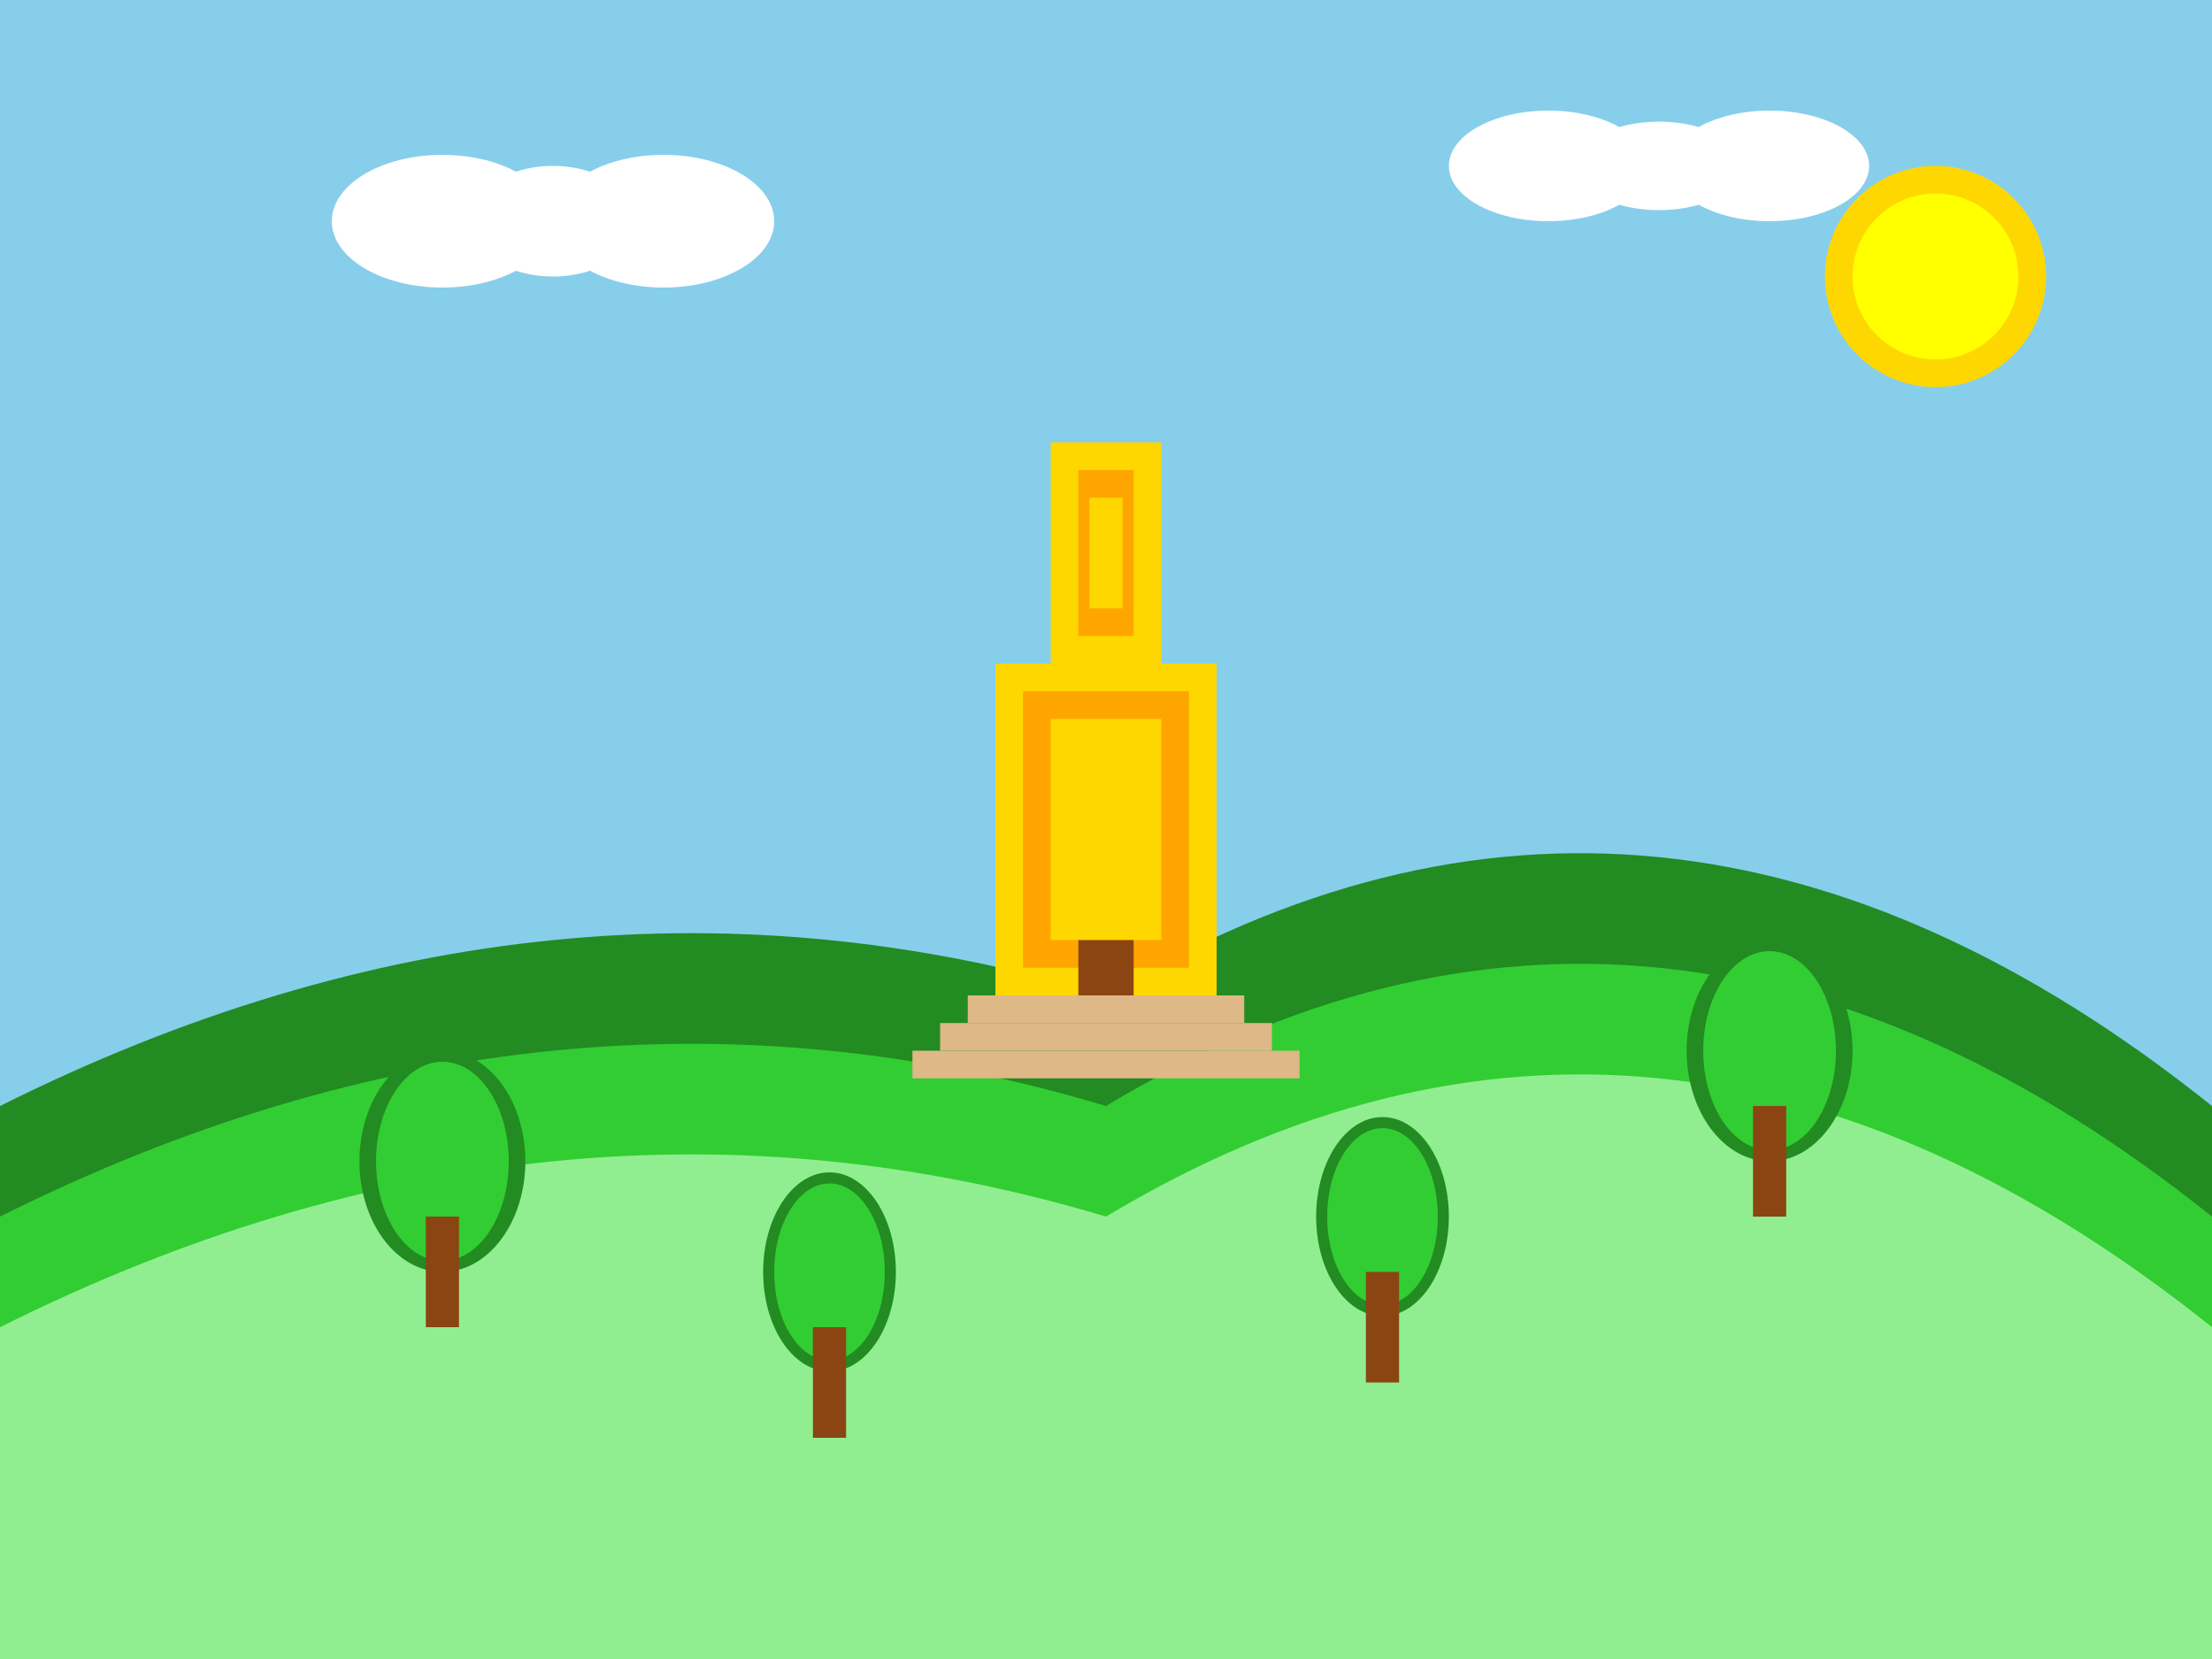
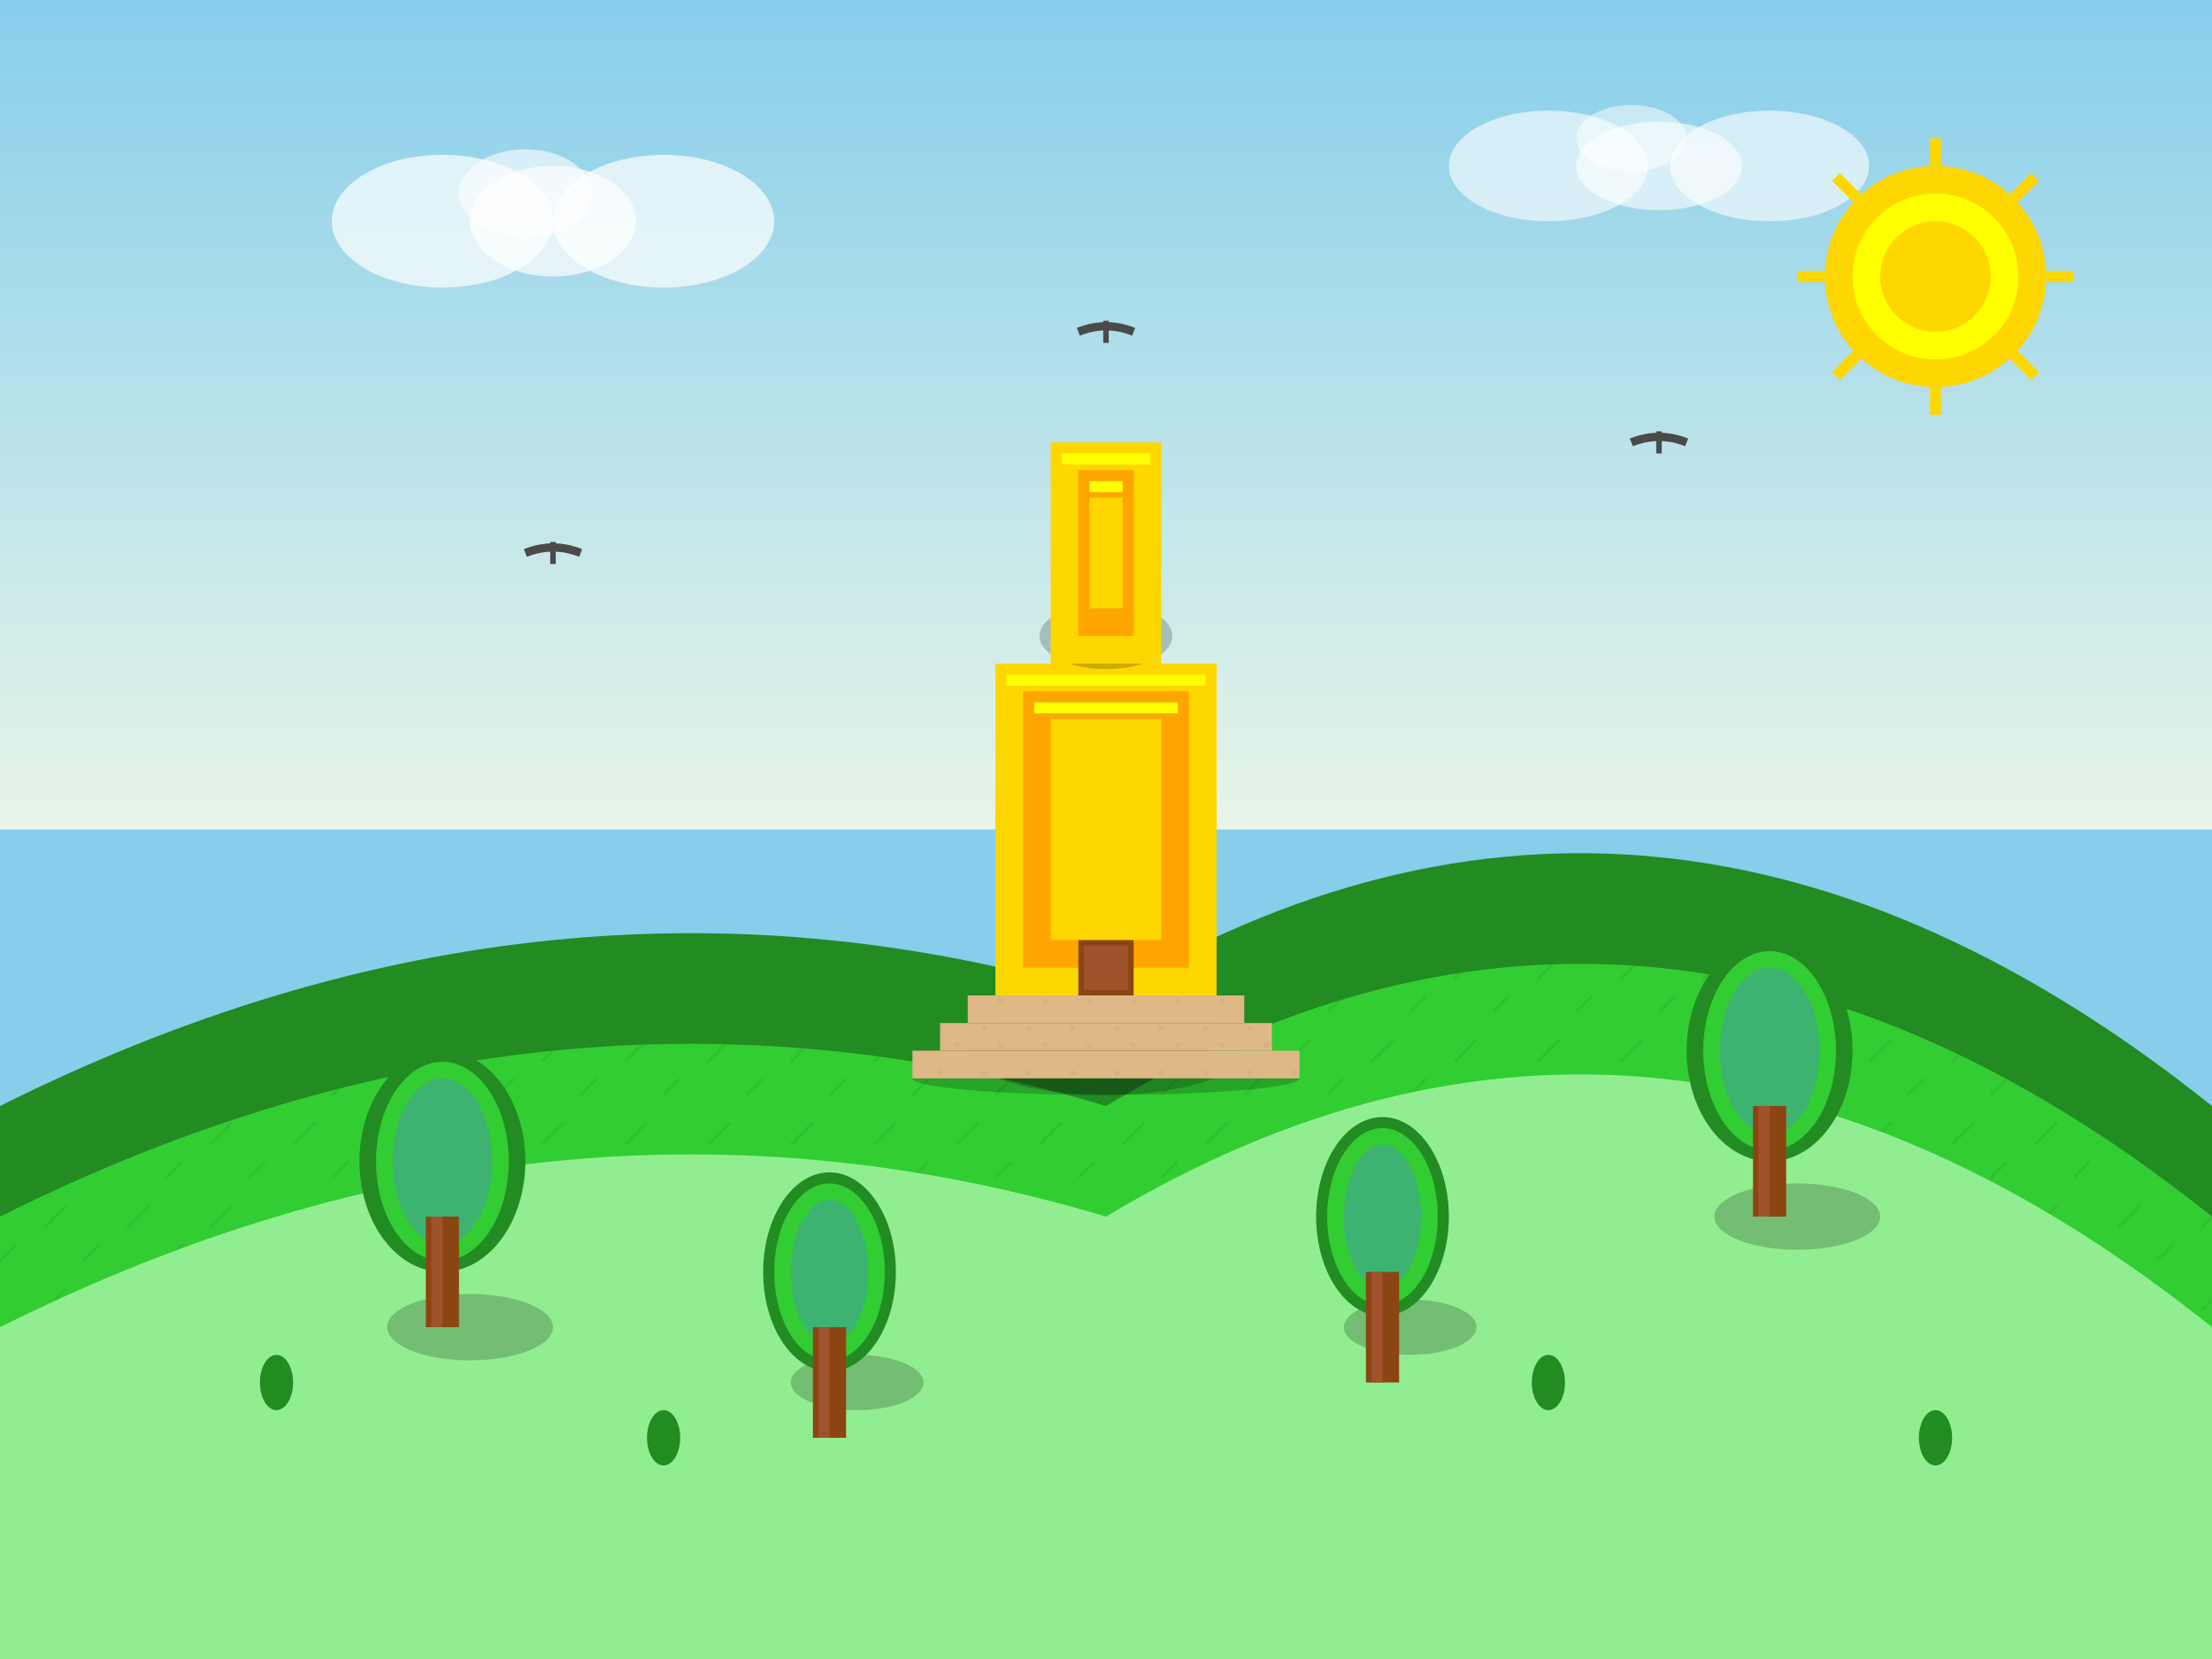
<svg xmlns="http://www.w3.org/2000/svg" width="400" height="300" viewBox="0 0 400 300" fill="none">
  <rect width="400" height="300" fill="#87CEEB" />
+   <rect width="400" height="150" fill="url(#skyGradient)" />
+   <ellipse cx="80" cy="40" rx="20" ry="12" fill="#FFFFFF" opacity="0.7" />
+   <ellipse cx="100" cy="40" rx="15" ry="10" fill="#FFFFFF" opacity="0.7" />
+   <ellipse cx="120" cy="40" rx="20" ry="12" fill="#FFFFFF" opacity="0.7" />
+   <ellipse cx="95" cy="35" rx="12" ry="8" fill="#FFFFFF" opacity="0.6" />
+   <ellipse cx="280" cy="30" rx="18" ry="10" fill="#FFFFFF" opacity="0.6" />
+   <ellipse cx="300" cy="30" rx="15" ry="8" fill="#FFFFFF" opacity="0.6" />
+   <ellipse cx="320" cy="30" rx="18" ry="10" fill="#FFFFFF" opacity="0.6" />
+   <ellipse cx="295" cy="25" rx="10" ry="6" fill="#FFFFFF" opacity="0.5" />
+   <ellipse cx="100" cy="220" rx="100" ry="15" fill="#000000" opacity="0.2" />
+   <ellipse cx="300" cy="220" rx="100" ry="15" fill="#000000" opacity="0.2" />
  <path d="M0 200 Q100 150 200 180 Q300 120 400 200 L400 300 L0 300 Z" fill="#228B22" />
+   <path d="M0 200 Q100 150 200 180 Q300 120 400 200 L400 300 L0 300 Z" fill="url(#hillTexture)" opacity="0.3" />
  <path d="M0 220 Q100 170 200 200 Q300 140 400 220 L400 300 L0 300 Z" fill="#32CD32" />
+   <path d="M0 220 Q100 170 200 200 Q300 140 400 220 L400 300 L0 300 Z" fill="url(#hillTexture)" opacity="0.2" />
  <path d="M0 240 Q100 190 200 220 Q300 160 400 240 L400 300 L0 300 Z" fill="#90EE90" />
+   <ellipse cx="200" cy="190" rx="25" ry="8" fill="#000000" opacity="0.2" />
  <rect x="180" y="120" width="40" height="60" fill="#FFD700" />
  <rect x="185" y="125" width="30" height="50" fill="#FFA500" />
  <rect x="190" y="130" width="20" height="40" fill="#FFD700" />
+   <rect x="182" y="122" width="36" height="2" fill="#FFFF00" />
+   <rect x="187" y="127" width="26" height="2" fill="#FFFF00" />
+   <ellipse cx="200" cy="115" rx="12" ry="6" fill="#000000" opacity="0.2" />
  <rect x="190" y="80" width="20" height="40" fill="#FFD700" />
  <rect x="195" y="85" width="10" height="30" fill="#FFA500" />
  <rect x="197" y="90" width="6" height="20" fill="#FFD700" />
+   <rect x="192" y="82" width="16" height="2" fill="#FFFF00" />
+   <rect x="197" y="87" width="6" height="2" fill="#FFFF00" />
+   <ellipse cx="200" cy="185" rx="6" ry="3" fill="#000000" opacity="0.2" />
  <rect x="195" y="170" width="10" height="10" fill="#8B4513" />
+   <rect x="196" y="171" width="8" height="8" fill="#A0522D" />
+   <ellipse cx="200" cy="185" rx="25" ry="3" fill="#000000" opacity="0.2" />
+   <ellipse cx="200" cy="190" rx="30" ry="3" fill="#000000" opacity="0.2" />
+   <ellipse cx="200" cy="195" rx="35" ry="3" fill="#000000" opacity="0.2" />
  <rect x="175" y="180" width="50" height="5" fill="#DEB887" />
+   <rect x="175" y="180" width="50" height="5" fill="url(#stoneTexture)" opacity="0.3" />
  <rect x="170" y="185" width="60" height="5" fill="#DEB887" />
+   <rect x="170" y="185" width="60" height="5" fill="url(#stoneTexture)" opacity="0.3" />
  <rect x="165" y="190" width="70" height="5" fill="#DEB887" />
+   <rect x="165" y="190" width="70" height="5" fill="url(#stoneTexture)" opacity="0.3" />
+   <ellipse cx="85" cy="240" rx="15" ry="6" fill="#000000" opacity="0.2" />
+   <ellipse cx="325" cy="220" rx="15" ry="6" fill="#000000" opacity="0.2" />
+   <ellipse cx="155" cy="250" rx="12" ry="5" fill="#000000" opacity="0.2" />
+   <ellipse cx="255" cy="240" rx="12" ry="5" fill="#000000" opacity="0.2" />
  <ellipse cx="80" cy="210" rx="15" ry="20" fill="#228B22" />
  <ellipse cx="80" cy="210" rx="12" ry="18" fill="#32CD32" />
+   <ellipse cx="80" cy="210" rx="9" ry="15" fill="#3CB371" />
  <rect x="77" y="220" width="6" height="20" fill="#8B4513" />
+   <rect x="78" y="220" width="2" height="20" fill="#A0522D" />
  <ellipse cx="320" cy="190" rx="15" ry="20" fill="#228B22" />
  <ellipse cx="320" cy="190" rx="12" ry="18" fill="#32CD32" />
+   <ellipse cx="320" cy="190" rx="9" ry="15" fill="#3CB371" />
  <rect x="317" y="200" width="6" height="20" fill="#8B4513" />
+   <rect x="318" y="200" width="2" height="20" fill="#A0522D" />
  <ellipse cx="150" cy="230" rx="12" ry="18" fill="#228B22" />
  <ellipse cx="150" cy="230" rx="10" ry="16" fill="#32CD32" />
+   <ellipse cx="150" cy="230" rx="7" ry="13" fill="#3CB371" />
  <rect x="147" y="240" width="6" height="20" fill="#8B4513" />
+   <rect x="148" y="240" width="2" height="20" fill="#A0522D" />
  <ellipse cx="250" cy="220" rx="12" ry="18" fill="#228B22" />
  <ellipse cx="250" cy="220" rx="10" ry="16" fill="#32CD32" />
+   <ellipse cx="250" cy="220" rx="7" ry="13" fill="#3CB371" />
  <rect x="247" y="230" width="6" height="20" fill="#8B4513" />
-   <ellipse cx="100" cy="100" rx="5" ry="3" fill="#87CEEB" />
-   <ellipse cx="300" cy="80" rx="5" ry="3" fill="#87CEEB" />
-   <ellipse cx="200" cy="60" rx="5" ry="3" fill="#87CEEB" />
+   <rect x="248" y="230" width="2" height="20" fill="#A0522D" />
+   <ellipse cx="50" cy="250" rx="3" ry="5" fill="#228B22" />
+   <ellipse cx="120" cy="260" rx="3" ry="5" fill="#228B22" />
+   <ellipse cx="280" cy="250" rx="3" ry="5" fill="#228B22" />
+   <ellipse cx="350" cy="260" rx="3" ry="5" fill="#228B22" />
+   <path d="M 95 100 Q 100 98 105 100" stroke="#4A4A4A" stroke-width="1.5" fill="none" />
+   <path d="M 100 102 L 100 98" stroke="#4A4A4A" stroke-width="1" fill="none" />
+   <path d="M 295 80 Q 300 78 305 80" stroke="#4A4A4A" stroke-width="1.5" fill="none" />
+   <path d="M 300 82 L 300 78" stroke="#4A4A4A" stroke-width="1" fill="none" />
+   <path d="M 195 60 Q 200 58 205 60" stroke="#4A4A4A" stroke-width="1.5" fill="none" />
+   <path d="M 200 62 L 200 58" stroke="#4A4A4A" stroke-width="1" fill="none" />
  <circle cx="350" cy="50" r="20" fill="#FFD700" />
  <circle cx="350" cy="50" r="15" fill="#FFFF00" />
-   <ellipse cx="80" cy="40" rx="20" ry="12" fill="white" />
-   <ellipse cx="100" cy="40" rx="15" ry="10" fill="white" />
-   <ellipse cx="120" cy="40" rx="20" ry="12" fill="white" />
-   <ellipse cx="280" cy="30" rx="18" ry="10" fill="white" />
-   <ellipse cx="300" cy="30" rx="15" ry="8" fill="white" />
-   <ellipse cx="320" cy="30" rx="18" ry="10" fill="white" />
+   <circle cx="350" cy="50" r="10" fill="#FFD700" />
+   <line x1="350" y1="25" x2="350" y2="30" stroke="#FFD700" stroke-width="2" />
+   <line x1="350" y1="70" x2="350" y2="75" stroke="#FFD700" stroke-width="2" />
+   <line x1="325" y1="50" x2="330" y2="50" stroke="#FFD700" stroke-width="2" />
+   <line x1="370" y1="50" x2="375" y2="50" stroke="#FFD700" stroke-width="2" />
+   <line x1="332" y1="32" x2="336" y2="36" stroke="#FFD700" stroke-width="2" />
+   <line x1="364" y1="64" x2="368" y2="68" stroke="#FFD700" stroke-width="2" />
+   <line x1="364" y1="36" x2="368" y2="32" stroke="#FFD700" stroke-width="2" />
+   <line x1="332" y1="68" x2="336" y2="64" stroke="#FFD700" stroke-width="2" />
+   <defs>
+     <linearGradient id="skyGradient" x1="0%" y1="0%" x2="0%" y2="100%">
+       <stop offset="0%" style="stop-color:#87CEEB;stop-opacity:1" />
+       <stop offset="100%" style="stop-color:#E8F5E8;stop-opacity:1" />
+     </linearGradient>
+     <pattern id="hillTexture" x="0" y="0" width="15" height="15" patternUnits="userSpaceOnUse">
+       <line x1="0" y1="3" x2="3" y2="0" stroke="#228B22" stroke-width="0.5" />
+       <line x1="8" y1="12" x2="12" y2="8" stroke="#228B22" stroke-width="0.5" />
+     </pattern>
+     <pattern id="stoneTexture" x="0" y="0" width="8" height="8" patternUnits="userSpaceOnUse">
+       <circle cx="2" cy="2" r="0.5" fill="#C4A574" />
+       <circle cx="5" cy="5" r="0.5" fill="#C4A574" />
+     </pattern>
+   </defs>
</svg>
